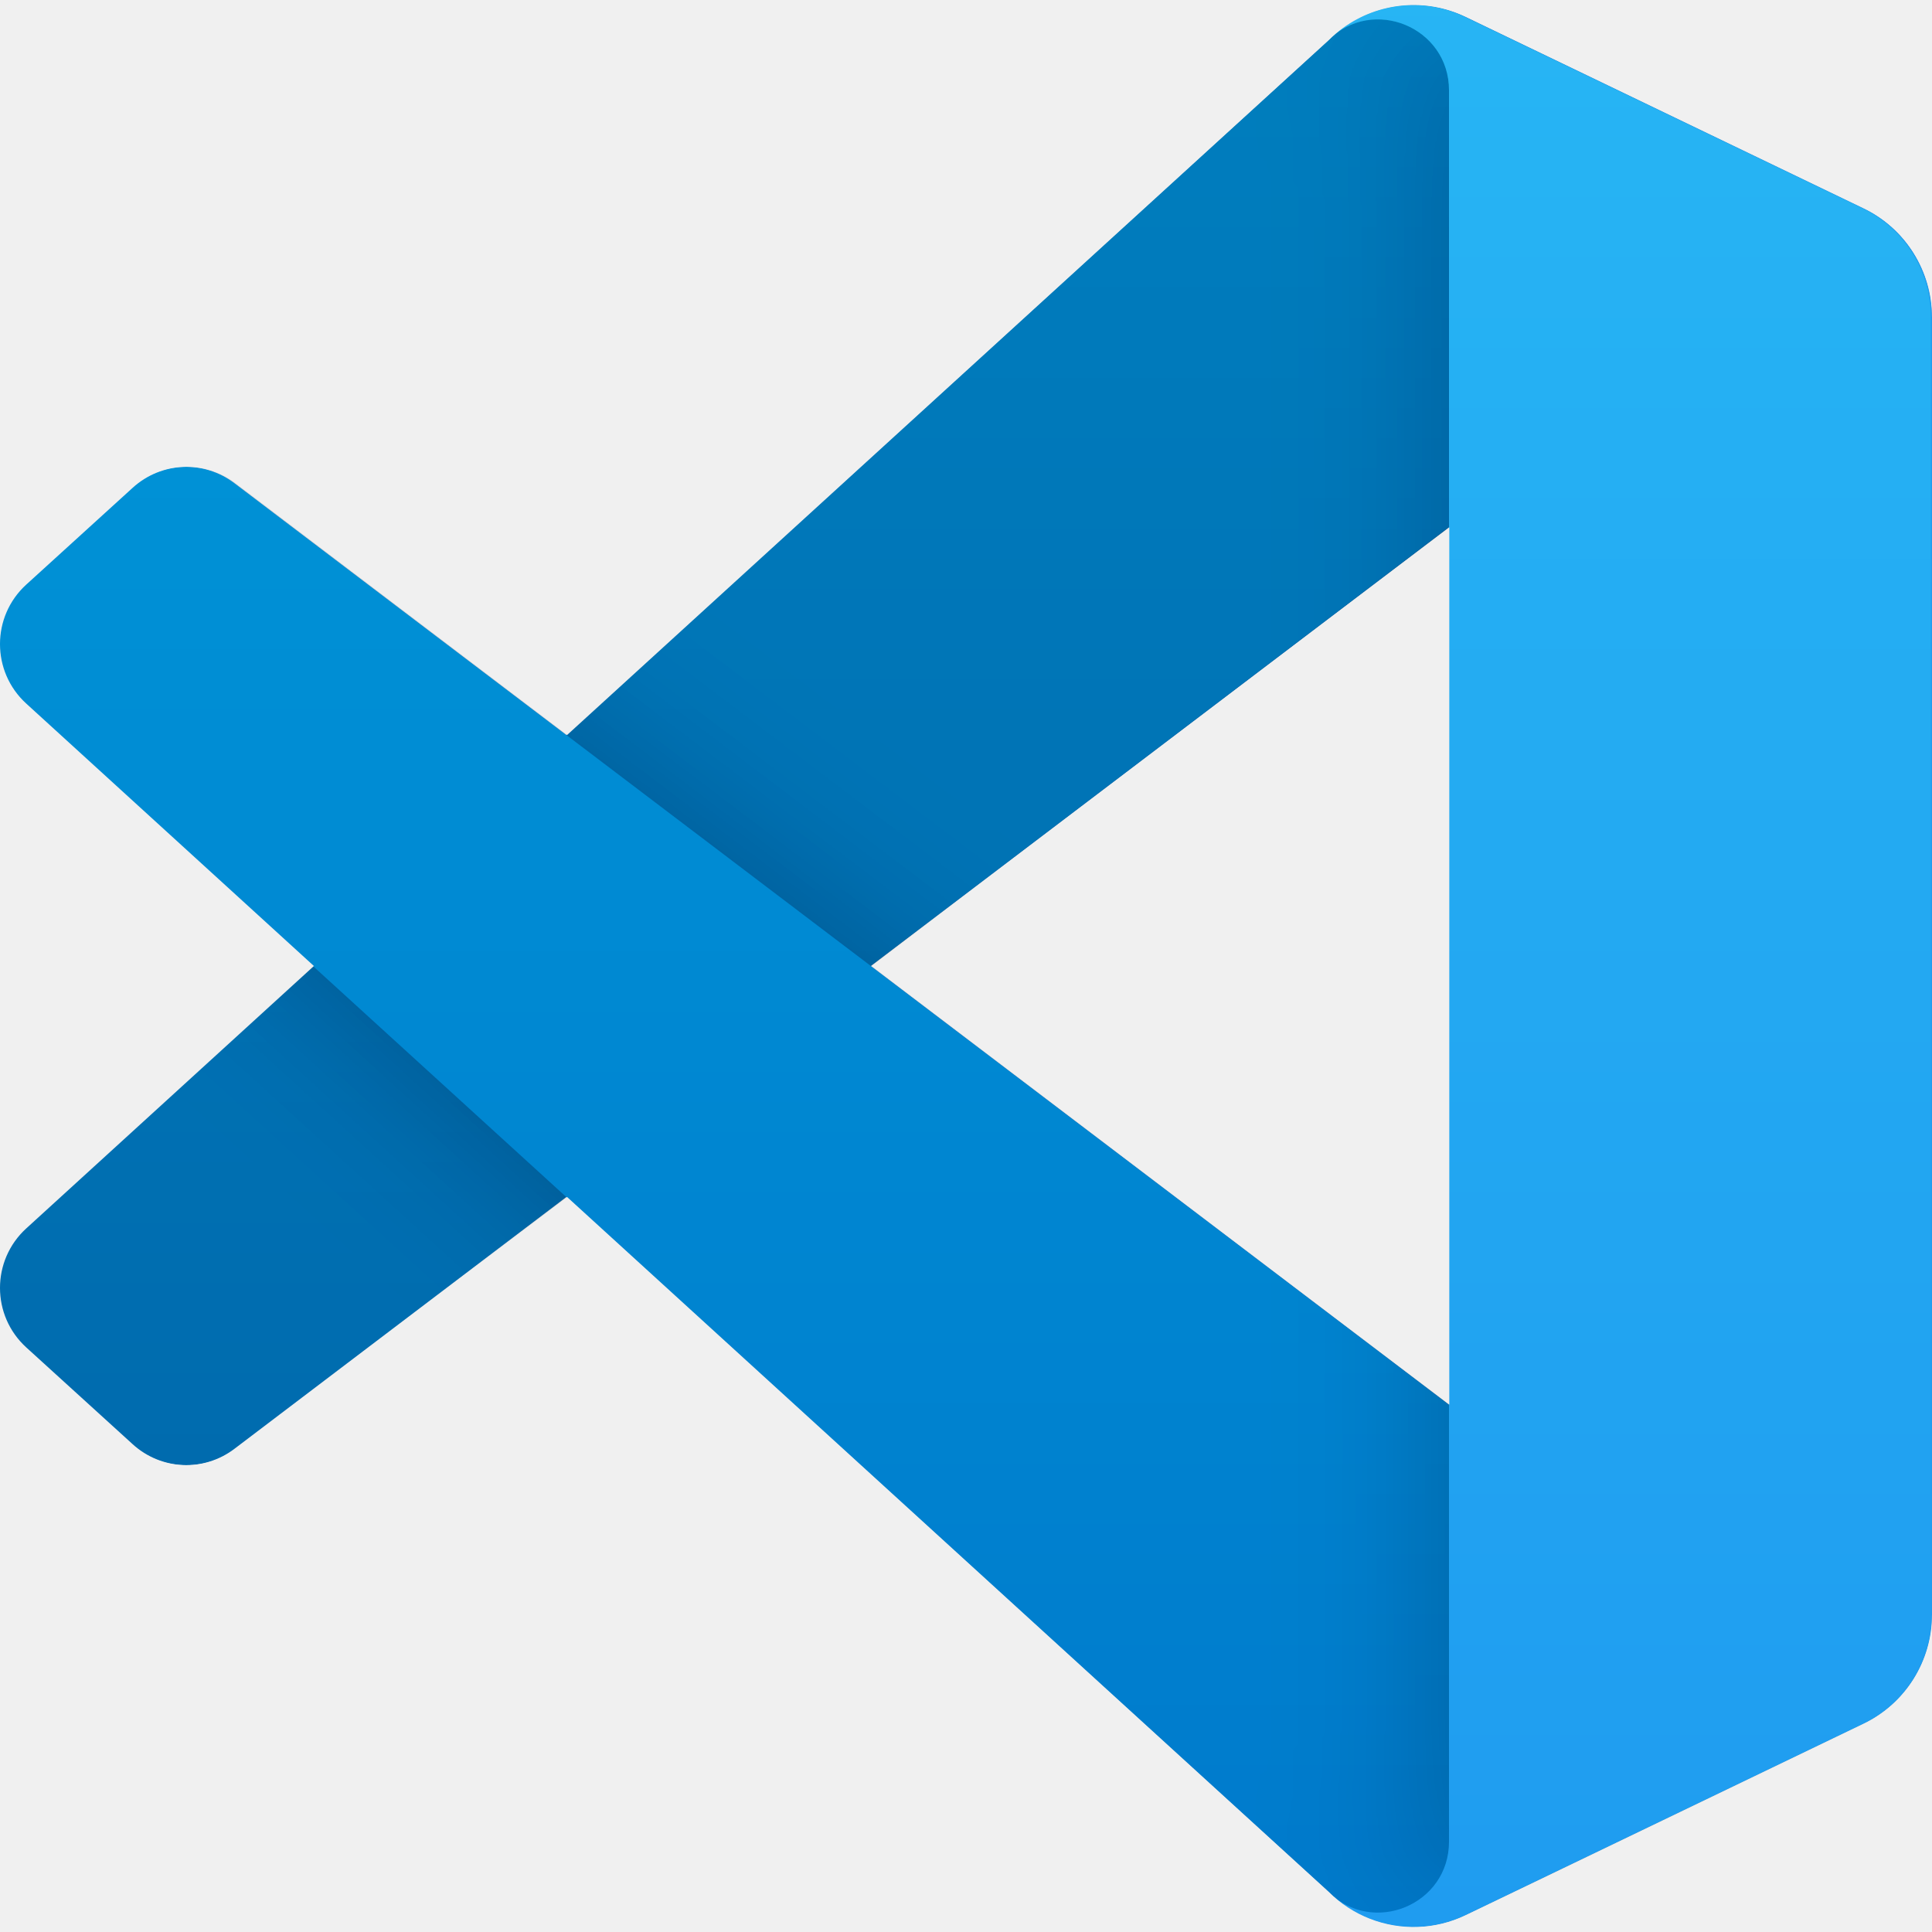
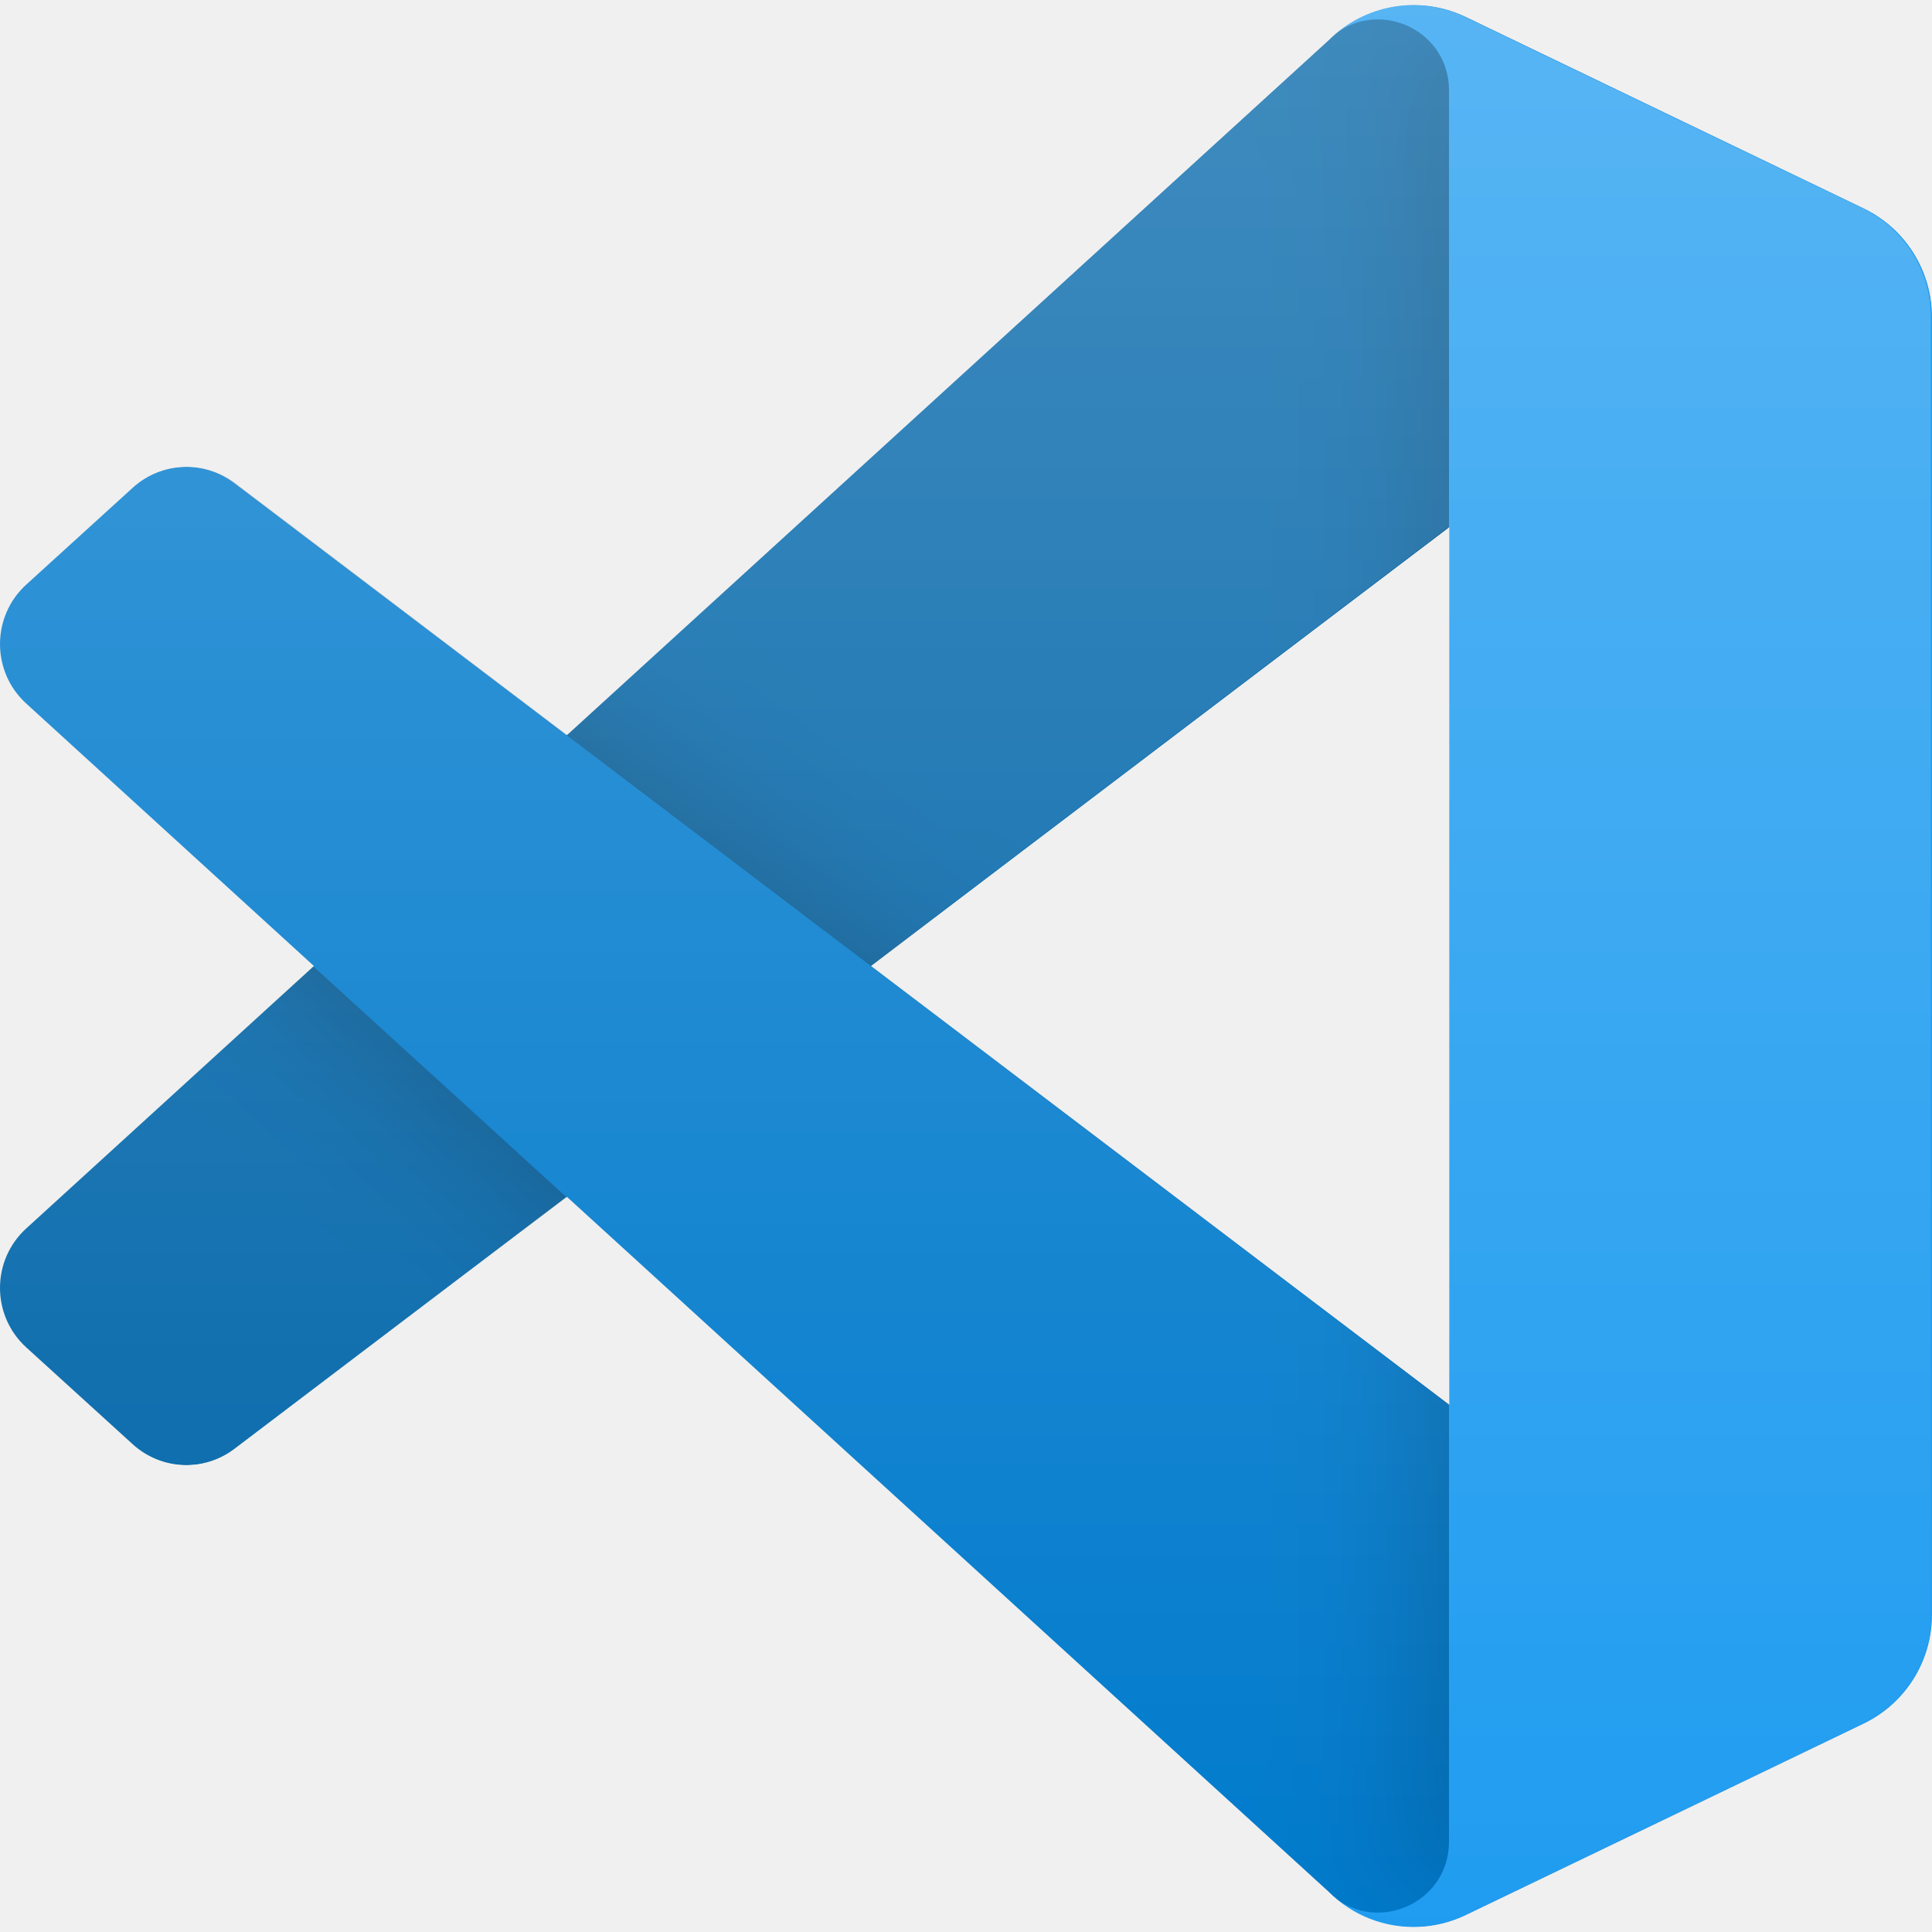
<svg xmlns="http://www.w3.org/2000/svg" viewBox="0 0 256 256" fill="none">
-   <mask id="mask0" mask-type="alpha" maskUnits="userSpaceOnUse" x="0" y="0" width="256" height="256">
-     <path fill-rule="evenodd" clip-rule="evenodd" d="M181.534 254.252C185.566 255.823 190.164 255.722 194.234 253.764L246.94 228.403C252.478 225.738 256 220.132 256 213.983V42.018C256 35.869 252.478 30.264 246.94 27.599L194.234 2.237C188.893 -0.333 182.642 0.296 177.955 3.704C177.285 4.191 176.647 4.735 176.049 5.334L75.149 97.386L31.199 64.025C27.108 60.919 21.385 61.173 17.585 64.63L3.489 77.453C-1.159 81.68 -1.164 88.993 3.478 93.227L41.593 128L3.478 162.773C-1.164 167.008 -1.159 174.32 3.489 178.548L17.585 191.37C21.385 194.827 27.108 195.081 31.199 191.976L75.149 158.614L176.049 250.667C177.645 252.264 179.519 253.467 181.534 254.252ZM192.039 69.885L115.479 128L192.039 186.115V69.885Z" fill="white" />
+   <mask id="mask0" maskUnits="userSpaceOnUse" x="0" y="0" width="256" height="256">
+     <path fill-rule="evenodd" clip-rule="evenodd" d="M181.534 254.252a15.934 15.934 0 0012.7-.488l52.706-25.361a16.002 16.002 0 009.06-14.42V42.018c0-6.15-3.522-11.754-9.06-14.42l-52.706-25.36a15.939 15.939 0 00-18.185 3.097l-100.9 92.052-43.95-33.361a10.655 10.655 0 00-13.614.605L3.49 77.453c-4.648 4.227-4.653 11.54-.011 15.774L41.593 128 3.478 162.773c-4.642 4.235-4.637 11.547.011 15.775l14.097 12.822a10.655 10.655 0 0013.613.606l43.95-33.362 100.9 92.053a15.915 15.915 0 005.485 3.585zm10.505-184.367L115.479 128l76.56 58.115V69.885z" fill="#fff" />
  </mask>
  <g mask="url(#mask0)">
-     <path d="M246.94 27.638L194.193 2.241C188.088 -0.698 180.791 0.542 175.999 5.333L3.324 162.773C-1.321 167.008 -1.315 174.32 3.335 178.548L17.44 191.37C21.242 194.827 26.968 195.081 31.062 191.976L239.003 34.227C245.979 28.935 255.999 33.91 255.999 42.667V42.054C255.999 35.908 252.478 30.305 246.94 27.638Z" fill="#0065A9" />
+     <path d="M246.94 27.638L194.193 2.241a15.947 15.947 0 00-18.194 3.092L3.324 162.773c-4.645 4.235-4.64 11.547.011 15.775L17.44 191.37a10.667 10.667 0 0013.622.606l207.941-157.75c6.976-5.291 16.996-.316 16.996 8.44v-.612a16 16 0 00-9.059-14.416z" fill="#0065A9" />
    <g filter="url(#filter0_d)">
-       <path d="M246.94 228.362L194.193 253.759C188.088 256.698 180.791 255.458 175.999 250.667L3.324 93.227C-1.321 88.993 -1.315 81.68 3.335 77.452L17.44 64.63C21.242 61.173 26.968 60.919 31.062 64.025L239.003 221.773C245.979 227.065 255.999 222.09 255.999 213.333V213.946C255.999 220.092 252.478 225.695 246.94 228.362Z" fill="#007ACC" />
+       <path d="M246.94 228.362l-52.747 25.397a15.95 15.95 0 01-18.194-3.092L3.324 93.227c-4.645-4.234-4.64-11.547.011-15.775L17.44 64.63a10.667 10.667 0 0113.622-.605l207.941 157.748c6.976 5.292 16.996.317 16.996-8.44v.613a16.001 16.001 0 01-9.059 14.416z" fill="#007ACC" />
    </g>
    <g filter="url(#filter1_d)">
-       <path d="M194.196 253.763C188.089 256.7 180.792 255.459 176 250.667C181.904 256.571 192 252.389 192 244.039V11.961C192 3.611 181.904 -0.571 176 5.333C180.792 0.541 188.089 -0.701 194.196 2.236L246.934 27.599C252.476 30.264 256 35.869 256 42.018V213.983C256 220.132 252.476 225.737 246.934 228.402L194.196 253.763Z" fill="#1F9CF0" />
+       <path d="M194.196 253.763A15.955 15.955 0 01176 250.667c5.904 5.904 16 1.722 16-6.628V11.961c0-8.35-10.096-12.532-16-6.628a15.955 15.955 0 0118.196-3.097L246.934 27.6A16 16 0 01256 42.017v171.965a16 16 0 01-9.066 14.419l-52.738 25.361z" fill="#1F9CF0" />
    </g>
-     <g style="mix-blend-mode:overlay" opacity="0.25">
-       <path fill-rule="evenodd" clip-rule="evenodd" d="M181.378 254.252C185.41 255.822 190.008 255.722 194.077 253.764L246.783 228.402C252.322 225.737 255.844 220.132 255.844 213.983V42.018C255.844 35.869 252.322 30.264 246.784 27.599L194.077 2.237C188.737 -0.333 182.486 0.296 177.798 3.704C177.129 4.191 176.491 4.734 175.892 5.333L74.993 97.386L31.043 64.025C26.952 60.919 21.229 61.173 17.429 64.63L3.333 77.452C-1.315 81.68 -1.32 88.993 3.322 93.227L41.436 128L3.322 162.773C-1.32 167.008 -1.315 174.32 3.333 178.548L17.429 191.37C21.229 194.827 26.952 195.081 31.043 191.976L74.993 158.614L175.892 250.667C177.488 252.264 179.363 253.467 181.378 254.252ZM191.883 69.885L115.323 128L191.883 186.115V69.885Z" fill="url(#paint0_linear)" />
-     </g>
+     <path fill-rule="evenodd" clip-rule="evenodd" d="M181.378 254.252a15.936 15.936 0 0012.699-.488l52.706-25.362a16 16 0 009.061-14.419V42.018c0-6.15-3.522-11.754-9.06-14.42l-52.707-25.36a15.939 15.939 0 00-18.185 3.096l-100.9 92.053-43.95-33.361a10.655 10.655 0 00-13.613.605L3.333 77.452c-4.648 4.228-4.653 11.54-.011 15.775L41.436 128 3.322 162.773c-4.642 4.235-4.637 11.547.011 15.775L17.43 191.37a10.655 10.655 0 0013.614.606l43.95-33.362 100.899 92.053a15.919 15.919 0 005.486 3.585zm10.505-184.367L115.323 128l76.56 58.115V69.885z" fill="url(#paint0_linear)" opacity=".25" />
  </g>
  <defs>
    <filter id="filter0_d" x="-21.49" y="40.523" width="298.822" height="236.149" filterUnits="userSpaceOnUse" color-interpolation-filters="sRGB">
      <feFlood flood-opacity="0" result="BackgroundImageFix" />
-       <feColorMatrix in="SourceAlpha" type="matrix" values="0 0 0 0 0 0 0 0 0 0 0 0 0 0 0 0 0 0 127 0" />
+       <feColorMatrix in="SourceAlpha" values="0 0 0 0 0 0 0 0 0 0 0 0 0 0 0 0 0 0 127 0" />
      <feOffset />
      <feGaussianBlur stdDeviation="10.667" />
-       <feColorMatrix type="matrix" values="0 0 0 0 0 0 0 0 0 0 0 0 0 0 0 0 0 0 0.25 0" />
+       <feColorMatrix values="0 0 0 0 0 0 0 0 0 0 0 0 0 0 0 0 0 0 0.25 0" />
      <feBlend mode="overlay" in2="BackgroundImageFix" result="effect1_dropShadow" />
-       <feBlend mode="normal" in="SourceGraphic" in2="effect1_dropShadow" result="shape" />
+       <feBlend in="SourceGraphic" in2="effect1_dropShadow" result="shape" />
    </filter>
    <filter id="filter1_d" x="154.667" y="-20.674" width="122.667" height="297.347" filterUnits="userSpaceOnUse" color-interpolation-filters="sRGB">
      <feFlood flood-opacity="0" result="BackgroundImageFix" />
-       <feColorMatrix in="SourceAlpha" type="matrix" values="0 0 0 0 0 0 0 0 0 0 0 0 0 0 0 0 0 0 127 0" />
+       <feColorMatrix in="SourceAlpha" values="0 0 0 0 0 0 0 0 0 0 0 0 0 0 0 0 0 0 127 0" />
      <feOffset />
      <feGaussianBlur stdDeviation="10.667" />
-       <feColorMatrix type="matrix" values="0 0 0 0 0 0 0 0 0 0 0 0 0 0 0 0 0 0 0.25 0" />
+       <feColorMatrix values="0 0 0 0 0 0 0 0 0 0 0 0 0 0 0 0 0 0 0.25 0" />
      <feBlend mode="overlay" in2="BackgroundImageFix" result="effect1_dropShadow" />
-       <feBlend mode="normal" in="SourceGraphic" in2="effect1_dropShadow" result="shape" />
+       <feBlend in="SourceGraphic" in2="effect1_dropShadow" result="shape" />
    </filter>
-     <linearGradient id="paint0_linear" x1="127.844" y1="0.66" x2="127.844" y2="255.34" gradientUnits="userSpaceOnUse">
-       <stop stop-color="white" />
-       <stop offset="1" stop-color="white" stop-opacity="0" />
+     <linearGradient id="paint0_linear" x1="127.844" y1=".66" x2="127.844" y2="255.34" gradientUnits="userSpaceOnUse">
+       <stop stop-color="#fff" />
+       <stop offset="1" stop-color="#fff" stop-opacity="0" />
    </linearGradient>
  </defs>
</svg>
